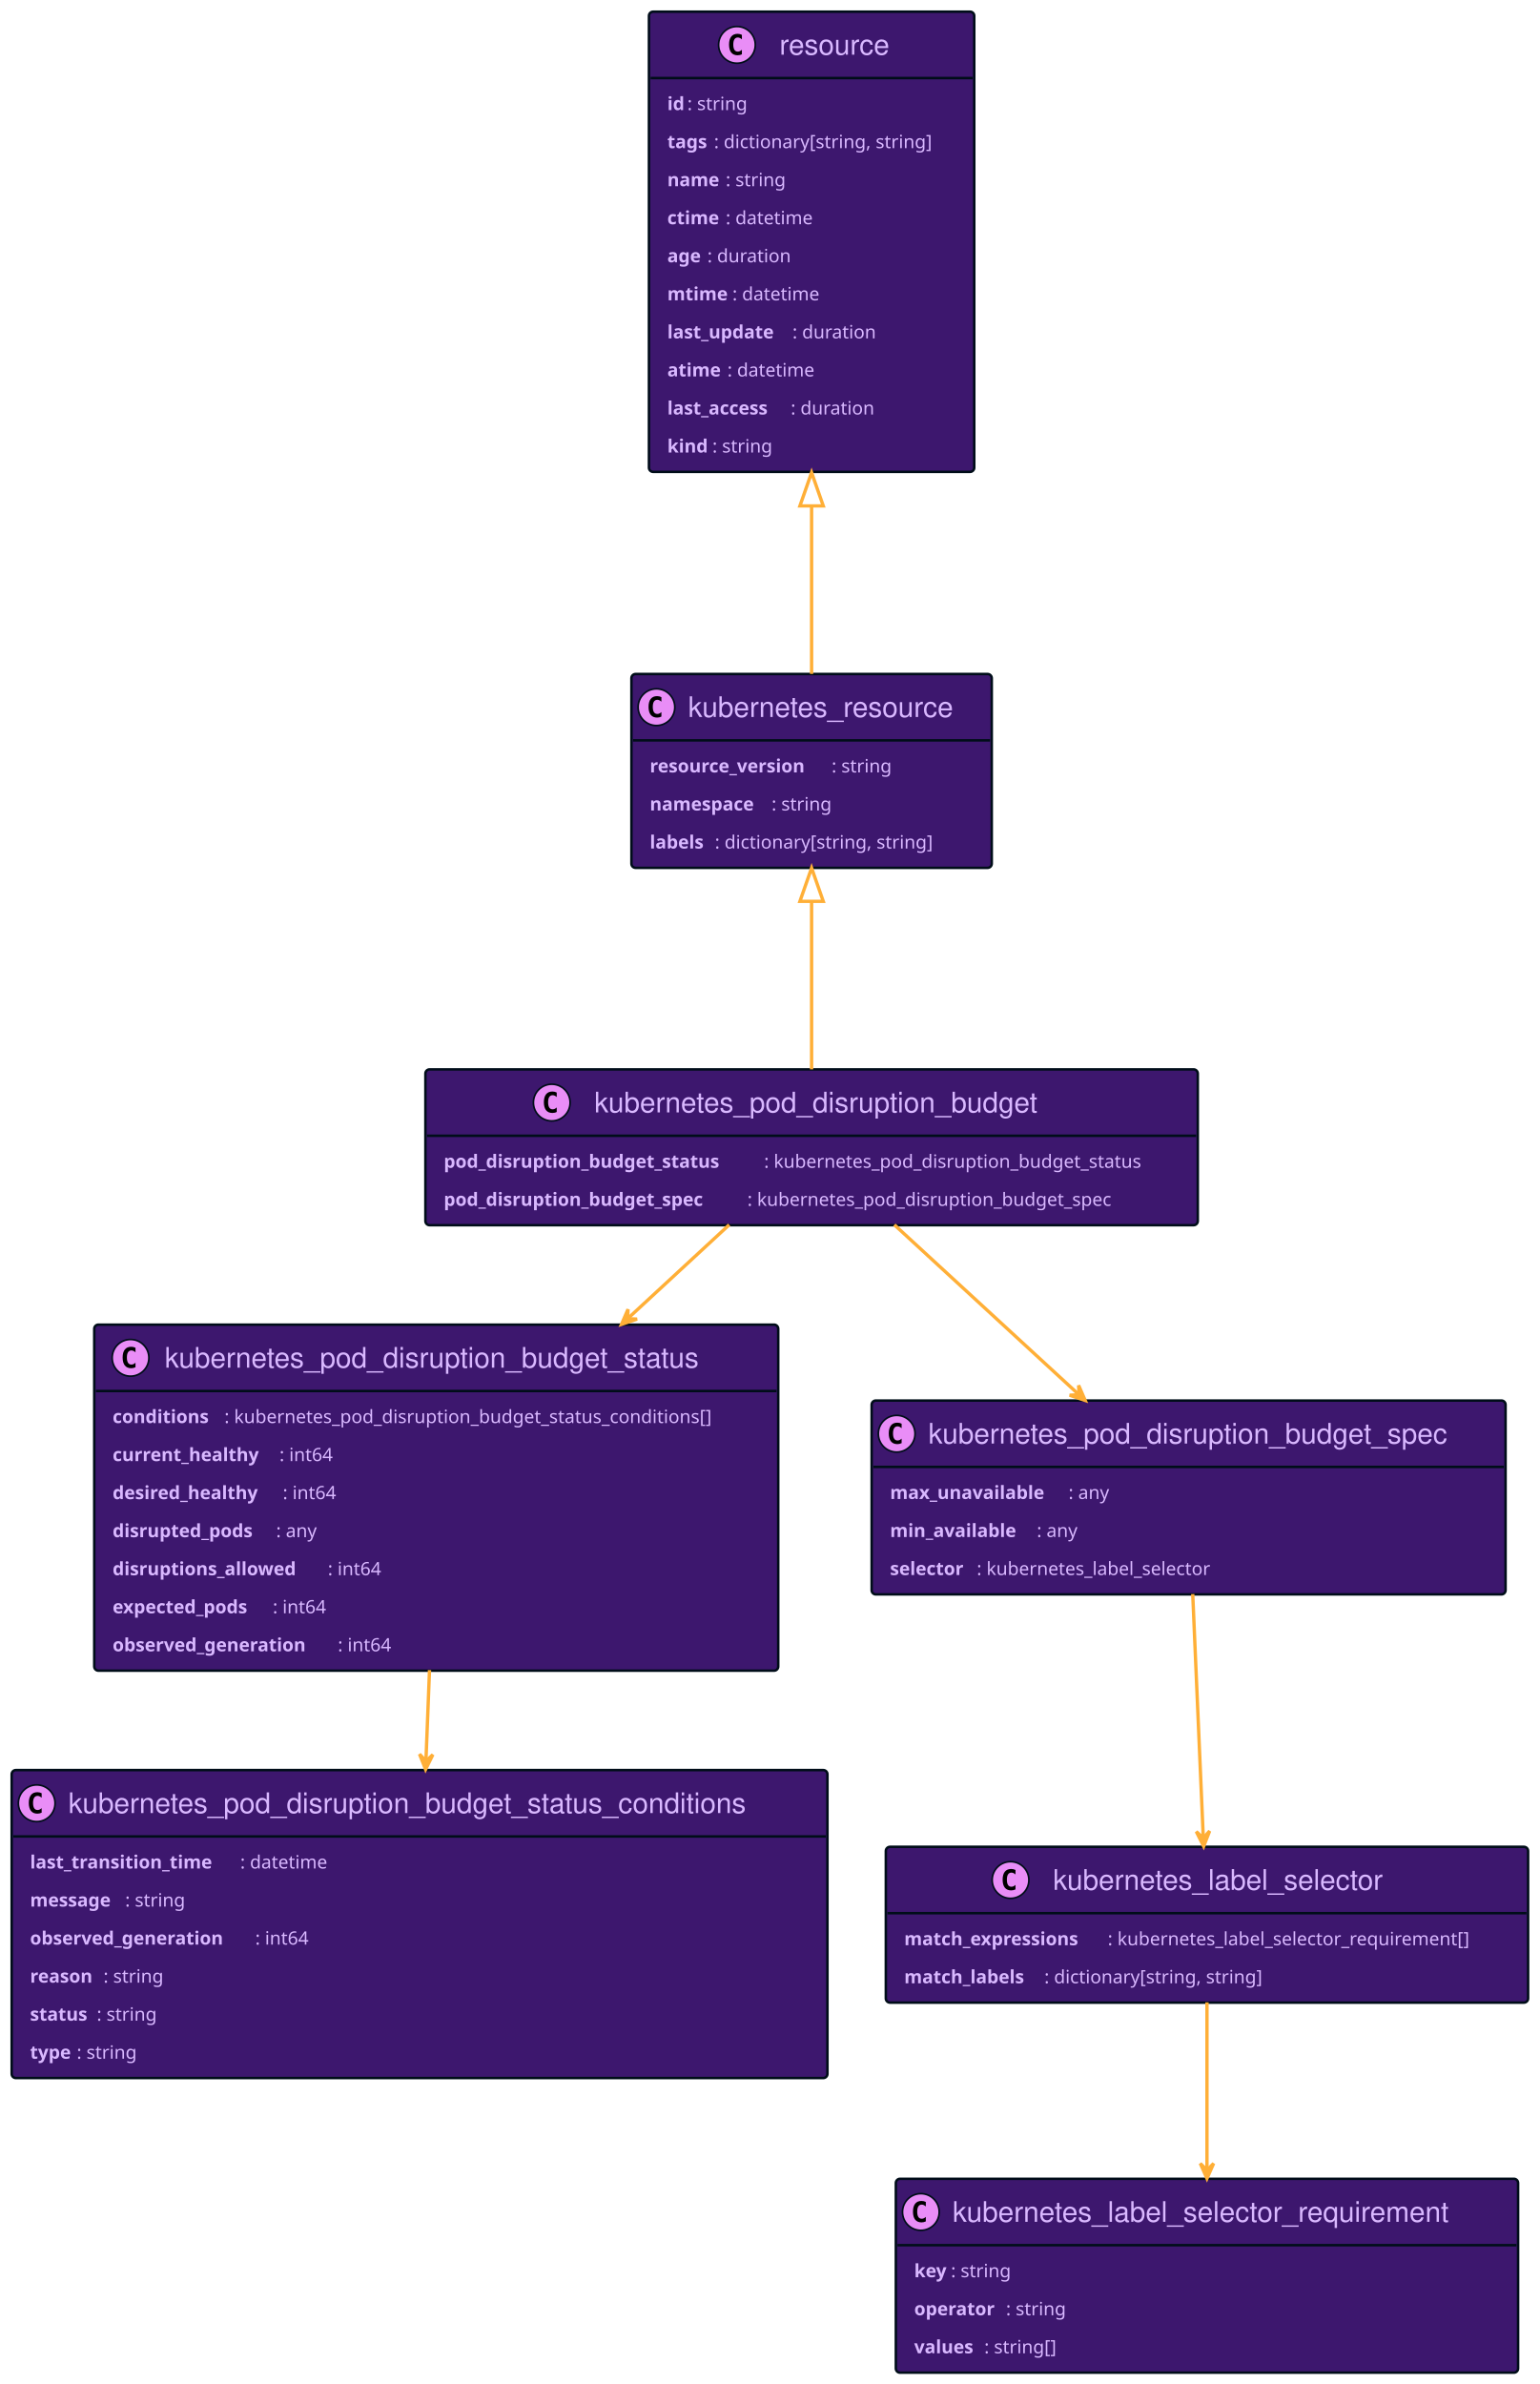
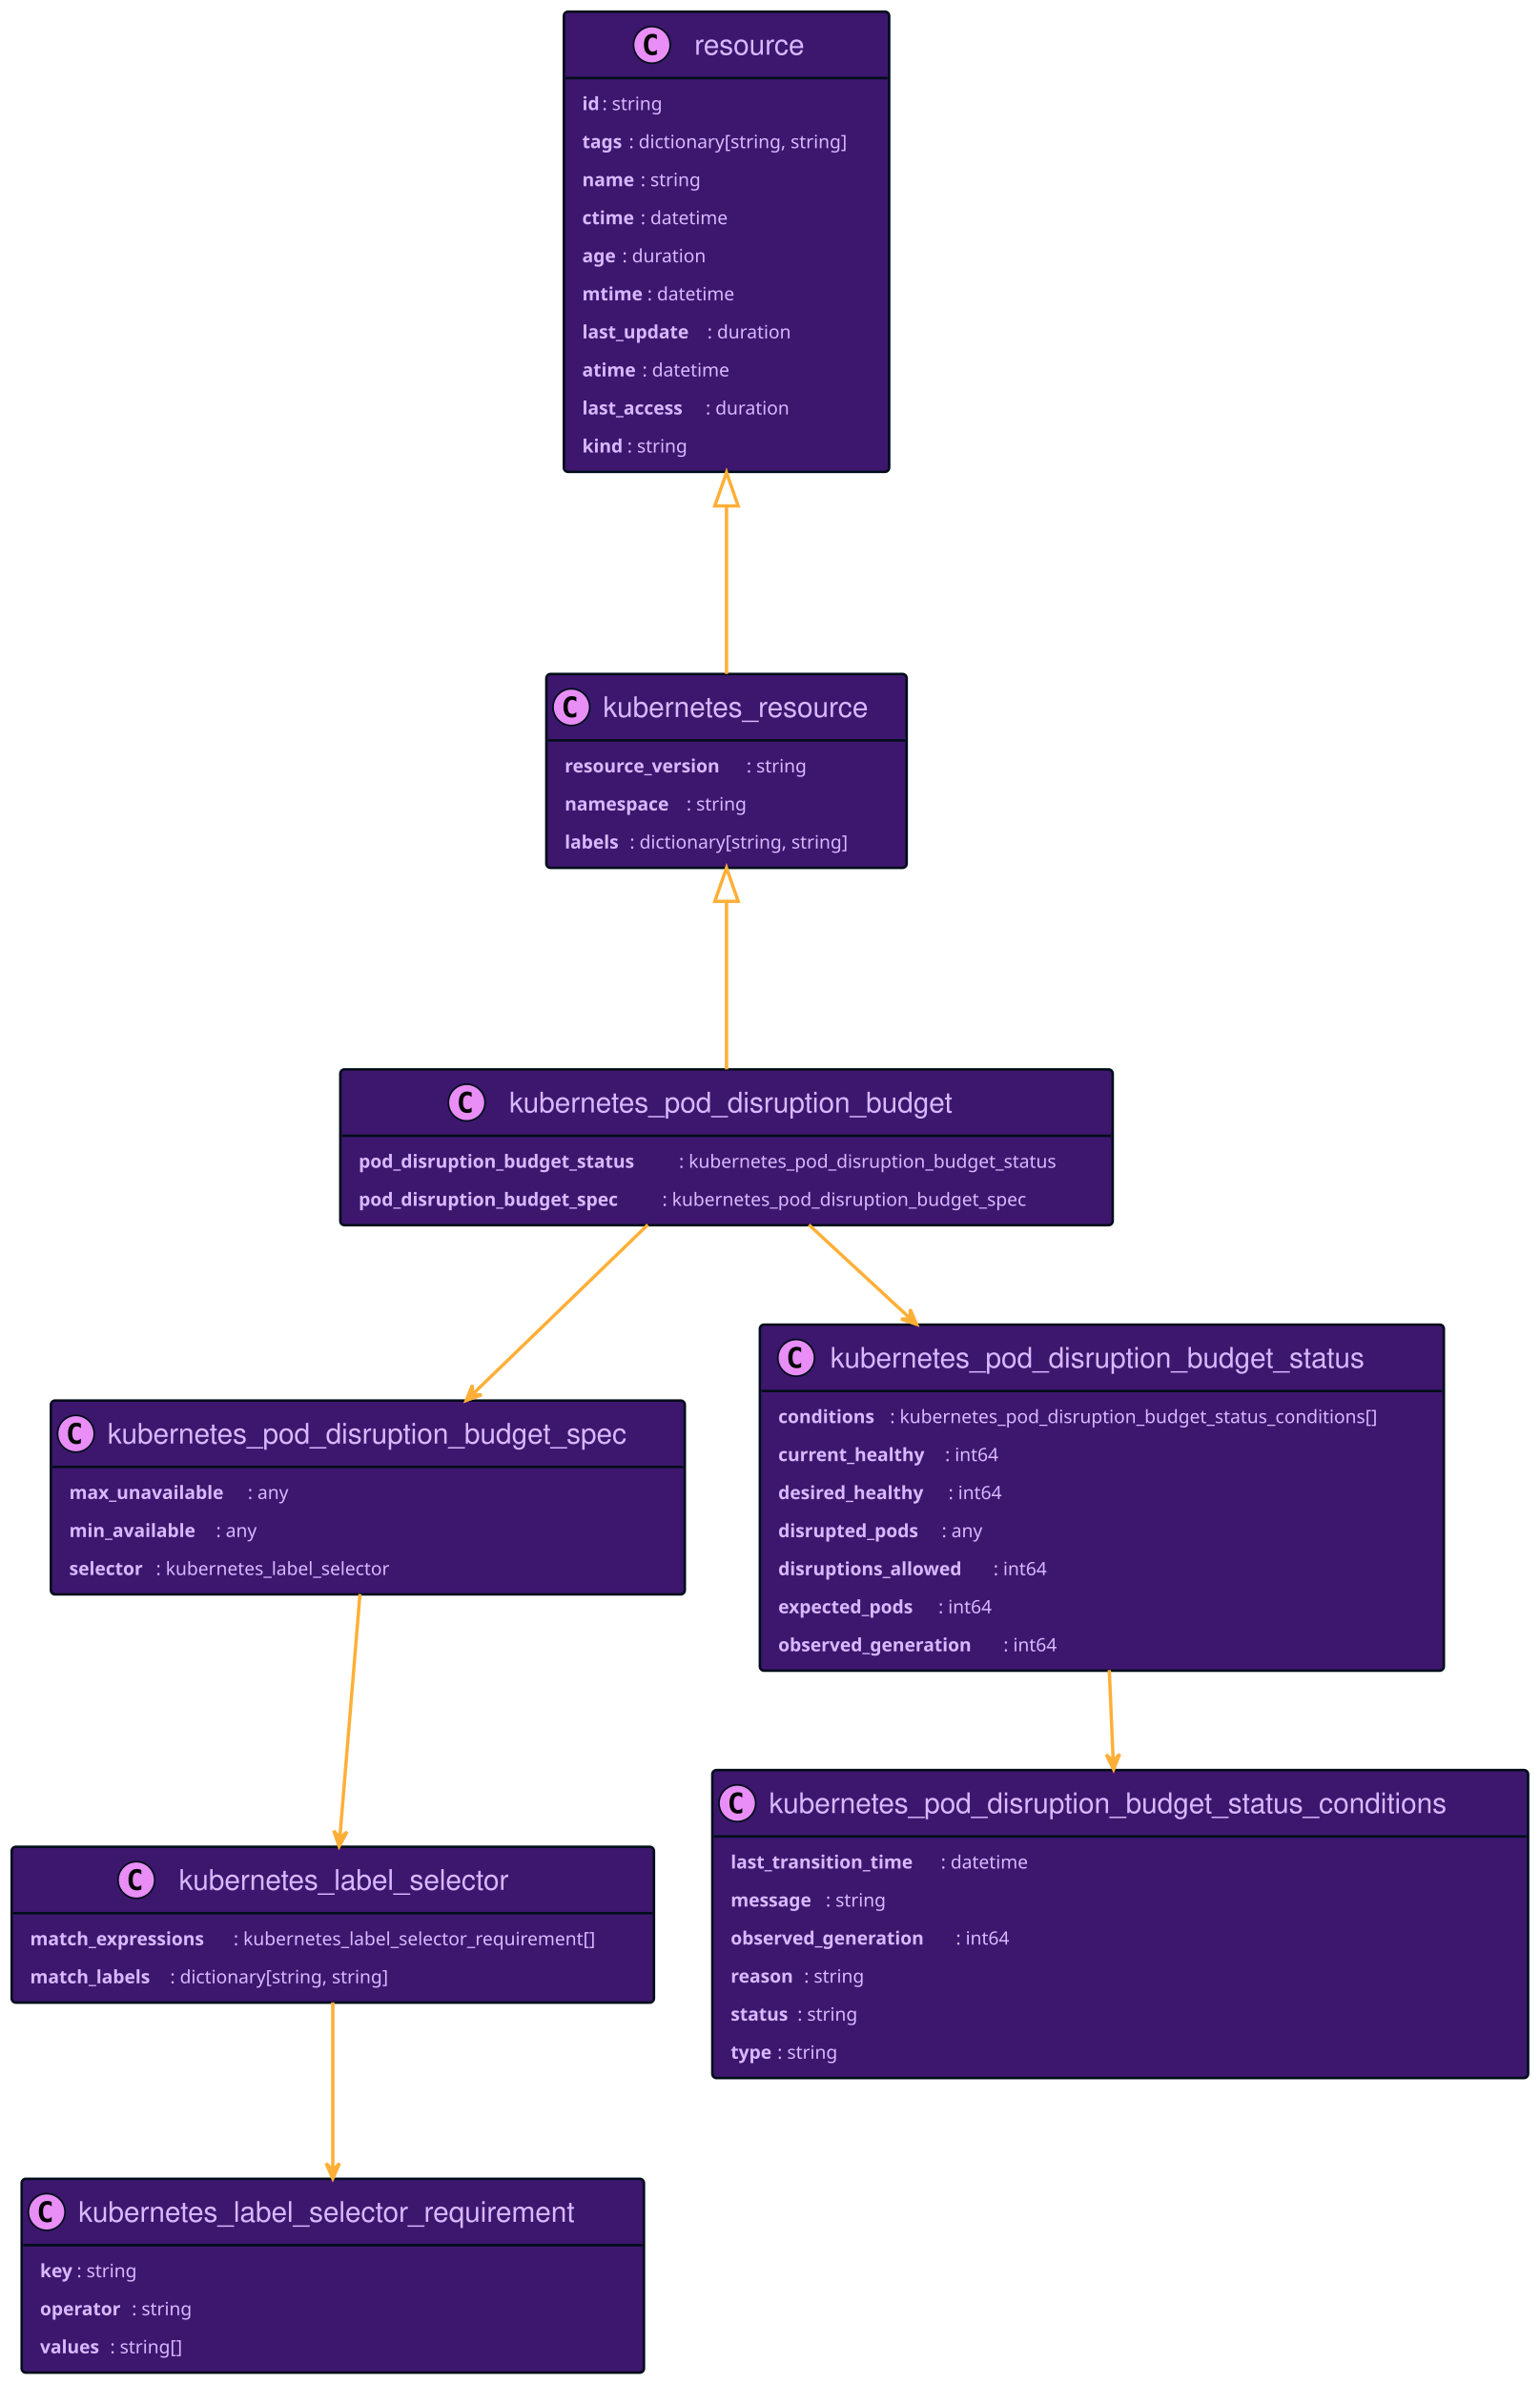
<svg xmlns="http://www.w3.org/2000/svg" xmlns:xlink="http://www.w3.org/1999/xlink" width="923" height="1429" preserveAspectRatio="none" style="width:923px;height:1429px;background:#00000000">
-   <a xlink:actuate="onRequest" xlink:href="#a" xlink:show="new" xlink:title="#resource" xlink:type="simple" target="_top">
-     <rect id="a" width="195" height="275.836" x="389" y="7" fill="#3D176E" rx="2.5" ry="2.5" style="stroke:#000d19;stroke-width:1.5" />
-     <circle cx="441.75" cy="26.895" r="11" fill="#E98DF7" style="stroke:#000d19;stroke-width:1" />
-     <path d="M444.719 32.535q-.578.297-1.219.438-.64.156-1.344.156-2.5 0-3.828-1.64-1.312-1.657-1.312-4.782t1.312-4.781q1.328-1.656 3.828-1.656.703 0 1.344.156.656.156 1.219.453v2.719q-.625-.578-1.219-.844-.594-.281-1.219-.281-1.344 0-2.031 1.078-.688 1.062-.688 3.156 0 2.094.688 3.172.688 1.062 2.031 1.062.625 0 1.219-.265.594-.281 1.219-.86v2.72Z" />
-     <text x="467.25" y="32.78" fill="#D9B8FF" font-family="Helvetica" font-size="17" textLength="71">resource</text>
-     <path d="M390 46.789h193" style="stroke:#000d19;stroke-width:1.5" />
-     <text x="400" y="65.999" fill="#D9B8FF" font-family="sans-serif" font-size="11" font-weight="bold" textLength="12">id</text>
-     <text x="412" y="65.999" fill="#D9B8FF" font-family="sans-serif" font-size="11" textLength="41">: string</text>
-     <text x="400" y="88.804" fill="#D9B8FF" font-family="sans-serif" font-size="11" font-weight="bold" textLength="28">tags</text>
-     <text x="428" y="88.804" fill="#D9B8FF" font-family="sans-serif" font-size="11" textLength="145">: dictionary[string, string]</text>
-     <text x="400" y="111.609" fill="#D9B8FF" font-family="sans-serif" font-size="11" font-weight="bold" textLength="35">name</text>
-     <text x="435" y="111.609" fill="#D9B8FF" font-family="sans-serif" font-size="11" textLength="41">: string</text>
-     <text x="400" y="134.414" fill="#D9B8FF" font-family="sans-serif" font-size="11" font-weight="bold" textLength="35">ctime</text>
-     <text x="435" y="134.414" fill="#D9B8FF" font-family="sans-serif" font-size="11" textLength="58">: datetime</text>
-     <text x="400" y="157.218" fill="#D9B8FF" font-family="sans-serif" font-size="11" font-weight="bold" textLength="24">age</text>
-     <text x="424" y="157.218" fill="#D9B8FF" font-family="sans-serif" font-size="11" textLength="55">: duration</text>
-     <text x="400" y="180.023" fill="#D9B8FF" font-family="sans-serif" font-size="11" font-weight="bold" textLength="39">mtime</text>
-     <text x="439" y="180.023" fill="#D9B8FF" font-family="sans-serif" font-size="11" textLength="58">: datetime</text>
-     <text x="400" y="202.828" fill="#D9B8FF" font-family="sans-serif" font-size="11" font-weight="bold" textLength="75">last_update</text>
-     <text x="475" y="202.828" fill="#D9B8FF" font-family="sans-serif" font-size="11" textLength="55">: duration</text>
-     <text x="400" y="225.632" fill="#D9B8FF" font-family="sans-serif" font-size="11" font-weight="bold" textLength="36">atime</text>
-     <text x="436" y="225.632" fill="#D9B8FF" font-family="sans-serif" font-size="11" textLength="58">: datetime</text>
-     <text x="400" y="248.437" fill="#D9B8FF" font-family="sans-serif" font-size="11" font-weight="bold" textLength="74">last_access</text>
-     <text x="474" y="248.437" fill="#D9B8FF" font-family="sans-serif" font-size="11" textLength="55">: duration</text>
-     <text x="400" y="271.242" fill="#D9B8FF" font-family="sans-serif" font-size="11" font-weight="bold" textLength="27">kind</text>
-     <text x="427" y="271.242" fill="#D9B8FF" font-family="sans-serif" font-size="11" textLength="41">: string</text>
+   <a xlink:actuate="onRequest" xlink:href="#a" xlink:show="new" xlink:title="#kubernetes_resource" xlink:type="simple" target="_top">
+     <rect id="a" width="216" height="116.203" x="327.5" y="404" fill="#3D176E" rx="2.5" ry="2.5" style="stroke:#000d19;stroke-width:1.5" />
+     <circle cx="342.5" cy="423.894" r="11" fill="#E98DF7" style="stroke:#000d19;stroke-width:1" />
+     <path d="M345.469 429.535q-.578.297-1.219.438-.64.156-1.344.156-2.5 0-3.828-1.64-1.312-1.657-1.312-4.782t1.312-4.781q1.328-1.656 3.828-1.656.703 0 1.344.156.656.156 1.219.453v2.719q-.625-.579-1.219-.844-.594-.281-1.219-.281-1.344 0-2.031 1.078-.688 1.062-.688 3.156 0 2.094.688 3.172.688 1.062 2.031 1.062.625 0 1.219-.265.594-.281 1.219-.86v2.72Z" />
+     <text x="361.5" y="429.78" fill="#D9B8FF" font-family="Helvetica" font-size="17" textLength="174">kubernetes_resource</text>
+     <path d="M328.5 443.789h214" style="stroke:#000d19;stroke-width:1.5" />
+     <text x="338.5" y="463" fill="#D9B8FF" font-family="sans-serif" font-size="11" font-weight="bold" textLength="109">resource_version</text>
+     <text x="447.5" y="463" fill="#D9B8FF" font-family="sans-serif" font-size="11" textLength="41">: string</text>
+     <text x="338.5" y="485.804" fill="#D9B8FF" font-family="sans-serif" font-size="11" font-weight="bold" textLength="73">namespace</text>
+     <text x="411.5" y="485.804" fill="#D9B8FF" font-family="sans-serif" font-size="11" textLength="41">: string</text>
+     <text x="338.5" y="508.609" fill="#D9B8FF" font-family="sans-serif" font-size="11" font-weight="bold" textLength="39">labels</text>
+     <text x="377.5" y="508.609" fill="#D9B8FF" font-family="sans-serif" font-size="11" textLength="145">: dictionary[string, string]</text>
  </a>
-   <a xlink:actuate="onRequest" xlink:href="#b" xlink:show="new" xlink:title="#kubernetes_resource" xlink:type="simple" target="_top">
-     <rect id="b" width="216" height="116.203" x="378.5" y="404" fill="#3D176E" rx="2.5" ry="2.5" style="stroke:#000d19;stroke-width:1.5" />
-     <circle cx="393.5" cy="423.894" r="11" fill="#E98DF7" style="stroke:#000d19;stroke-width:1" />
-     <path d="M396.469 429.535q-.578.297-1.219.438-.64.156-1.344.156-2.5 0-3.828-1.64-1.312-1.657-1.312-4.782t1.312-4.781q1.328-1.656 3.828-1.656.703 0 1.344.156.656.156 1.219.453v2.719q-.625-.579-1.219-.844-.594-.281-1.219-.281-1.344 0-2.031 1.078-.688 1.062-.688 3.156 0 2.094.688 3.172.688 1.062 2.031 1.062.625 0 1.219-.265.594-.281 1.219-.86v2.72Z" />
-     <text x="412.5" y="429.78" fill="#D9B8FF" font-family="Helvetica" font-size="17" textLength="174">kubernetes_resource</text>
-     <path d="M379.5 443.789h214" style="stroke:#000d19;stroke-width:1.5" />
-     <text x="389.5" y="463" fill="#D9B8FF" font-family="sans-serif" font-size="11" font-weight="bold" textLength="109">resource_version</text>
-     <text x="498.5" y="463" fill="#D9B8FF" font-family="sans-serif" font-size="11" textLength="41">: string</text>
-     <text x="389.5" y="485.804" fill="#D9B8FF" font-family="sans-serif" font-size="11" font-weight="bold" textLength="73">namespace</text>
-     <text x="462.5" y="485.804" fill="#D9B8FF" font-family="sans-serif" font-size="11" textLength="41">: string</text>
-     <text x="389.5" y="508.609" fill="#D9B8FF" font-family="sans-serif" font-size="11" font-weight="bold" textLength="39">labels</text>
-     <text x="428.5" y="508.609" fill="#D9B8FF" font-family="sans-serif" font-size="11" textLength="145">: dictionary[string, string]</text>
+   <a xlink:actuate="onRequest" xlink:href="#b" xlink:show="new" xlink:title="#kubernetes_label_selector" xlink:type="simple" target="_top">
+     <rect id="b" width="385" height="93.398" x="7" y="1107" fill="#3D176E" rx="2.5" ry="2.5" style="stroke:#000d19;stroke-width:1.5" />
+     <circle cx="81.75" cy="1126.895" r="11" fill="#E98DF7" style="stroke:#000d19;stroke-width:1" />
+     <path d="M84.719 1132.535q-.578.297-1.219.438-.64.156-1.344.156-2.5 0-3.828-1.64-1.312-1.657-1.312-4.782t1.312-4.781q1.328-1.656 3.828-1.656.703 0 1.344.156.656.156 1.219.453v2.719q-.625-.578-1.219-.844-.594-.281-1.219-.281-1.344 0-2.031 1.078-.688 1.062-.688 3.156 0 2.094.688 3.172.688 1.062 2.031 1.062.625 0 1.219-.265.594-.281 1.219-.86v2.72Z" />
+     <text x="107.25" y="1132.78" fill="#D9B8FF" font-family="Helvetica" font-size="17" textLength="217">kubernetes_label_selector</text>
+     <path d="M8 1146.789h383" style="stroke:#000d19;stroke-width:1.5" />
+     <text x="18" y="1165.999" fill="#D9B8FF" font-family="sans-serif" font-size="11" font-weight="bold" textLength="122">match_expressions</text>
+     <text x="140" y="1165.999" fill="#D9B8FF" font-family="sans-serif" font-size="11" textLength="241">: kubernetes_label_selector_requirement[]</text>
+     <text x="18" y="1188.804" fill="#D9B8FF" font-family="sans-serif" font-size="11" font-weight="bold" textLength="84">match_labels</text>
+     <text x="102" y="1188.804" fill="#D9B8FF" font-family="sans-serif" font-size="11" textLength="145">: dictionary[string, string]</text>
  </a>
-   <a xlink:actuate="onRequest" xlink:href="#c" xlink:show="new" xlink:title="#kubernetes_label_selector" xlink:type="simple" target="_top">
-     <rect id="c" width="385" height="93.398" x="531" y="1107" fill="#3D176E" rx="2.5" ry="2.5" style="stroke:#000d19;stroke-width:1.5" />
-     <circle cx="605.75" cy="1126.895" r="11" fill="#E98DF7" style="stroke:#000d19;stroke-width:1" />
-     <path d="M608.719 1132.535q-.578.297-1.219.438-.64.156-1.344.156-2.5 0-3.828-1.64-1.312-1.657-1.312-4.782t1.312-4.781q1.328-1.656 3.828-1.656.703 0 1.344.156.656.156 1.219.453v2.719q-.625-.578-1.219-.844-.594-.281-1.219-.281-1.343 0-2.031 1.078-.688 1.062-.688 3.156 0 2.094.688 3.172.688 1.062 2.031 1.062.625 0 1.219-.265.594-.281 1.219-.86v2.72Z" />
-     <text x="631.25" y="1132.78" fill="#D9B8FF" font-family="Helvetica" font-size="17" textLength="217">kubernetes_label_selector</text>
-     <path d="M532 1146.789h383" style="stroke:#000d19;stroke-width:1.5" />
-     <text x="542" y="1165.999" fill="#D9B8FF" font-family="sans-serif" font-size="11" font-weight="bold" textLength="122">match_expressions</text>
-     <text x="664" y="1165.999" fill="#D9B8FF" font-family="sans-serif" font-size="11" textLength="241">: kubernetes_label_selector_requirement[]</text>
-     <text x="542" y="1188.804" fill="#D9B8FF" font-family="sans-serif" font-size="11" font-weight="bold" textLength="84">match_labels</text>
-     <text x="626" y="1188.804" fill="#D9B8FF" font-family="sans-serif" font-size="11" textLength="145">: dictionary[string, string]</text>
+   <a xlink:actuate="onRequest" xlink:href="#c" xlink:show="new" xlink:title="#kubernetes_label_selector_requirement" xlink:type="simple" target="_top">
+     <rect id="c" width="373" height="116.203" x="13" y="1306" fill="#3D176E" rx="2.5" ry="2.5" style="stroke:#000d19;stroke-width:1.5" />
+     <circle cx="28" cy="1325.895" r="11" fill="#E98DF7" style="stroke:#000d19;stroke-width:1" />
+     <path d="M30.969 1331.535q-.578.297-1.219.438-.64.156-1.344.156-2.5 0-3.828-1.64-1.312-1.657-1.312-4.782t1.312-4.781q1.328-1.656 3.828-1.656.703 0 1.344.156.656.156 1.219.453v2.719q-.625-.578-1.219-.844-.594-.281-1.219-.281-1.343 0-2.031 1.078-.688 1.062-.688 3.156 0 2.094.688 3.172.688 1.062 2.031 1.062.625 0 1.219-.265.594-.281 1.219-.86v2.72Z" />
+     <text x="47" y="1331.78" fill="#D9B8FF" font-family="Helvetica" font-size="17" textLength="331">kubernetes_label_selector_requirement</text>
+     <path d="M14 1345.789h371" style="stroke:#000d19;stroke-width:1.5" />
+     <text x="24" y="1364.999" fill="#D9B8FF" font-family="sans-serif" font-size="11" font-weight="bold" textLength="22">key</text>
+     <text x="46" y="1364.999" fill="#D9B8FF" font-family="sans-serif" font-size="11" textLength="41">: string</text>
+     <text x="24" y="1387.804" fill="#D9B8FF" font-family="sans-serif" font-size="11" font-weight="bold" textLength="55">operator</text>
+     <text x="79" y="1387.804" fill="#D9B8FF" font-family="sans-serif" font-size="11" textLength="41">: string</text>
+     <text x="24" y="1410.609" fill="#D9B8FF" font-family="sans-serif" font-size="11" font-weight="bold" textLength="42">values</text>
+     <text x="66" y="1410.609" fill="#D9B8FF" font-family="sans-serif" font-size="11" textLength="49">: string[]</text>
  </a>
-   <a xlink:actuate="onRequest" xlink:href="#d" xlink:show="new" xlink:title="#kubernetes_label_selector_requirement" xlink:type="simple" target="_top">
-     <rect id="d" width="373" height="116.203" x="537" y="1306" fill="#3D176E" rx="2.5" ry="2.5" style="stroke:#000d19;stroke-width:1.5" />
-     <circle cx="552" cy="1325.895" r="11" fill="#E98DF7" style="stroke:#000d19;stroke-width:1" />
-     <path d="M554.969 1331.535q-.578.297-1.219.438-.64.156-1.344.156-2.5 0-3.828-1.64-1.312-1.657-1.312-4.782t1.312-4.781q1.328-1.656 3.828-1.656.703 0 1.344.156.656.156 1.219.453v2.719q-.625-.578-1.219-.844-.594-.281-1.219-.281-1.343 0-2.031 1.078-.688 1.062-.688 3.156 0 2.094.688 3.172.688 1.062 2.031 1.062.625 0 1.219-.265.594-.281 1.219-.86v2.72Z" />
-     <text x="571" y="1331.78" fill="#D9B8FF" font-family="Helvetica" font-size="17" textLength="331">kubernetes_label_selector_requirement</text>
-     <path d="M538 1345.789h371" style="stroke:#000d19;stroke-width:1.5" />
-     <text x="548" y="1364.999" fill="#D9B8FF" font-family="sans-serif" font-size="11" font-weight="bold" textLength="22">key</text>
-     <text x="570" y="1364.999" fill="#D9B8FF" font-family="sans-serif" font-size="11" textLength="41">: string</text>
-     <text x="548" y="1387.804" fill="#D9B8FF" font-family="sans-serif" font-size="11" font-weight="bold" textLength="55">operator</text>
-     <text x="603" y="1387.804" fill="#D9B8FF" font-family="sans-serif" font-size="11" textLength="41">: string</text>
-     <text x="548" y="1410.609" fill="#D9B8FF" font-family="sans-serif" font-size="11" font-weight="bold" textLength="42">values</text>
-     <text x="590" y="1410.609" fill="#D9B8FF" font-family="sans-serif" font-size="11" textLength="49">: string[]</text>
+   <a xlink:actuate="onRequest" xlink:href="#d" xlink:show="new" xlink:title="#resource" xlink:type="simple" target="_top">
+     <rect id="d" width="195" height="275.836" x="338" y="7" fill="#3D176E" rx="2.5" ry="2.5" style="stroke:#000d19;stroke-width:1.5" />
+     <circle cx="390.75" cy="26.895" r="11" fill="#E98DF7" style="stroke:#000d19;stroke-width:1" />
+     <path d="M393.719 32.535q-.578.297-1.219.438-.64.156-1.344.156-2.5 0-3.828-1.64-1.312-1.657-1.312-4.782t1.312-4.781q1.328-1.656 3.828-1.656.703 0 1.344.156.656.156 1.219.453v2.719q-.625-.578-1.219-.844-.594-.281-1.219-.281-1.344 0-2.031 1.078-.688 1.062-.688 3.156 0 2.094.688 3.172.688 1.062 2.031 1.062.625 0 1.219-.265.594-.281 1.219-.86v2.72Z" />
+     <text x="416.25" y="32.78" fill="#D9B8FF" font-family="Helvetica" font-size="17" textLength="71">resource</text>
+     <path d="M339 46.789h193" style="stroke:#000d19;stroke-width:1.5" />
+     <text x="349" y="65.999" fill="#D9B8FF" font-family="sans-serif" font-size="11" font-weight="bold" textLength="12">id</text>
+     <text x="361" y="65.999" fill="#D9B8FF" font-family="sans-serif" font-size="11" textLength="41">: string</text>
+     <text x="349" y="88.804" fill="#D9B8FF" font-family="sans-serif" font-size="11" font-weight="bold" textLength="28">tags</text>
+     <text x="377" y="88.804" fill="#D9B8FF" font-family="sans-serif" font-size="11" textLength="145">: dictionary[string, string]</text>
+     <text x="349" y="111.609" fill="#D9B8FF" font-family="sans-serif" font-size="11" font-weight="bold" textLength="35">name</text>
+     <text x="384" y="111.609" fill="#D9B8FF" font-family="sans-serif" font-size="11" textLength="41">: string</text>
+     <text x="349" y="134.414" fill="#D9B8FF" font-family="sans-serif" font-size="11" font-weight="bold" textLength="35">ctime</text>
+     <text x="384" y="134.414" fill="#D9B8FF" font-family="sans-serif" font-size="11" textLength="58">: datetime</text>
+     <text x="349" y="157.218" fill="#D9B8FF" font-family="sans-serif" font-size="11" font-weight="bold" textLength="24">age</text>
+     <text x="373" y="157.218" fill="#D9B8FF" font-family="sans-serif" font-size="11" textLength="55">: duration</text>
+     <text x="349" y="180.023" fill="#D9B8FF" font-family="sans-serif" font-size="11" font-weight="bold" textLength="39">mtime</text>
+     <text x="388" y="180.023" fill="#D9B8FF" font-family="sans-serif" font-size="11" textLength="58">: datetime</text>
+     <text x="349" y="202.828" fill="#D9B8FF" font-family="sans-serif" font-size="11" font-weight="bold" textLength="75">last_update</text>
+     <text x="424" y="202.828" fill="#D9B8FF" font-family="sans-serif" font-size="11" textLength="55">: duration</text>
+     <text x="349" y="225.632" fill="#D9B8FF" font-family="sans-serif" font-size="11" font-weight="bold" textLength="36">atime</text>
+     <text x="385" y="225.632" fill="#D9B8FF" font-family="sans-serif" font-size="11" textLength="58">: datetime</text>
+     <text x="349" y="248.437" fill="#D9B8FF" font-family="sans-serif" font-size="11" font-weight="bold" textLength="74">last_access</text>
+     <text x="423" y="248.437" fill="#D9B8FF" font-family="sans-serif" font-size="11" textLength="55">: duration</text>
+     <text x="349" y="271.242" fill="#D9B8FF" font-family="sans-serif" font-size="11" font-weight="bold" textLength="27">kind</text>
+     <text x="376" y="271.242" fill="#D9B8FF" font-family="sans-serif" font-size="11" textLength="41">: string</text>
  </a>
-   <a xlink:actuate="onRequest" xlink:href="#e" xlink:show="new" xlink:title="#kubernetes_pod_disruption_budget_status" xlink:type="simple" target="_top">
-     <rect id="e" width="410" height="207.422" x="56.5" y="794" fill="#3D176E" rx="2.5" ry="2.5" style="stroke:#000d19;stroke-width:1.5" />
-     <circle cx="78.25" cy="813.894" r="11" fill="#E98DF7" style="stroke:#000d19;stroke-width:1" />
-     <path d="M81.219 819.535q-.578.297-1.219.438-.64.156-1.344.156-2.5 0-3.828-1.64-1.312-1.657-1.312-4.782t1.312-4.781q1.328-1.657 3.828-1.657.703 0 1.344.157.656.156 1.219.453v2.719q-.625-.578-1.219-.844-.594-.281-1.219-.281-1.344 0-2.031 1.078-.688 1.062-.688 3.156 0 2.094.688 3.172.688 1.062 2.031 1.062.625 0 1.219-.265.594-.282 1.219-.86v2.72Z" />
-     <text x="98.75" y="819.78" fill="#D9B8FF" font-family="Helvetica" font-size="17" textLength="353">kubernetes_pod_disruption_budget_status</text>
-     <path d="M57.5 833.789h408" style="stroke:#000d19;stroke-width:1.5" />
-     <text x="67.5" y="853" fill="#D9B8FF" font-family="sans-serif" font-size="11" font-weight="bold" textLength="67">conditions</text>
-     <text x="134.5" y="853" fill="#D9B8FF" font-family="sans-serif" font-size="11" textLength="321">: kubernetes_pod_disruption_budget_status_conditions[]</text>
-     <text x="67.5" y="875.804" fill="#D9B8FF" font-family="sans-serif" font-size="11" font-weight="bold" textLength="100">current_healthy</text>
-     <text x="167.5" y="875.804" fill="#D9B8FF" font-family="sans-serif" font-size="11" textLength="36">: int64</text>
-     <text x="67.5" y="898.609" fill="#D9B8FF" font-family="sans-serif" font-size="11" font-weight="bold" textLength="102">desired_healthy</text>
-     <text x="169.5" y="898.609" fill="#D9B8FF" font-family="sans-serif" font-size="11" textLength="36">: int64</text>
-     <text x="67.5" y="921.414" fill="#D9B8FF" font-family="sans-serif" font-size="11" font-weight="bold" textLength="98">disrupted_pods</text>
-     <text x="165.5" y="921.414" fill="#D9B8FF" font-family="sans-serif" font-size="11" textLength="28">: any</text>
-     <text x="67.5" y="944.218" fill="#D9B8FF" font-family="sans-serif" font-size="11" font-weight="bold" textLength="129">disruptions_allowed</text>
-     <text x="196.5" y="944.218" fill="#D9B8FF" font-family="sans-serif" font-size="11" textLength="36">: int64</text>
-     <text x="67.5" y="967.023" fill="#D9B8FF" font-family="sans-serif" font-size="11" font-weight="bold" textLength="96">expected_pods</text>
-     <text x="163.5" y="967.023" fill="#D9B8FF" font-family="sans-serif" font-size="11" textLength="36">: int64</text>
-     <text x="67.5" y="989.828" fill="#D9B8FF" font-family="sans-serif" font-size="11" font-weight="bold" textLength="135">observed_generation</text>
-     <text x="202.5" y="989.828" fill="#D9B8FF" font-family="sans-serif" font-size="11" textLength="36">: int64</text>
+   <a xlink:actuate="onRequest" xlink:href="#e" xlink:show="new" xlink:title="#kubernetes_pod_disruption_budget" xlink:type="simple" target="_top">
+     <rect id="e" width="463" height="93.398" x="204" y="641" fill="#3D176E" rx="2.5" ry="2.5" style="stroke:#000d19;stroke-width:1.5" />
+     <circle cx="279.75" cy="660.894" r="11" fill="#E98DF7" style="stroke:#000d19;stroke-width:1" />
+     <path d="M282.719 666.535q-.578.297-1.219.438-.64.156-1.344.156-2.5 0-3.828-1.64-1.312-1.657-1.312-4.782t1.312-4.781q1.328-1.657 3.828-1.657.703 0 1.344.157.656.156 1.219.453v2.719q-.625-.578-1.219-.844-.594-.281-1.219-.281-1.344 0-2.031 1.078-.688 1.062-.688 3.156 0 2.094.688 3.172.688 1.062 2.031 1.062.625 0 1.219-.265.594-.282 1.219-.86v2.72Z" />
+     <text x="305.25" y="666.78" fill="#D9B8FF" font-family="Helvetica" font-size="17" textLength="293">kubernetes_pod_disruption_budget</text>
+     <path d="M205 680.789h461" style="stroke:#000d19;stroke-width:1.5" />
+     <text x="215" y="700" fill="#D9B8FF" font-family="sans-serif" font-size="11" font-weight="bold" textLength="192">pod_disruption_budget_status</text>
+     <text x="407" y="700" fill="#D9B8FF" font-family="sans-serif" font-size="11" textLength="249">: kubernetes_pod_disruption_budget_status</text>
+     <text x="215" y="722.804" fill="#D9B8FF" font-family="sans-serif" font-size="11" font-weight="bold" textLength="182">pod_disruption_budget_spec</text>
+     <text x="397" y="722.804" fill="#D9B8FF" font-family="sans-serif" font-size="11" textLength="240">: kubernetes_pod_disruption_budget_spec</text>
  </a>
-   <a xlink:actuate="onRequest" xlink:href="#f" xlink:show="new" xlink:title="#kubernetes_pod_disruption_budget_status_conditions" xlink:type="simple" target="_top">
-     <rect id="f" width="489" height="184.617" x="7" y="1061" fill="#3D176E" rx="2.5" ry="2.5" style="stroke:#000d19;stroke-width:1.5" />
-     <circle cx="22" cy="1080.895" r="11" fill="#E98DF7" style="stroke:#000d19;stroke-width:1" />
-     <path d="M24.969 1086.535q-.578.297-1.219.438-.64.156-1.344.156-2.5 0-3.828-1.64-1.312-1.657-1.312-4.782t1.312-4.781q1.328-1.656 3.828-1.656.703 0 1.344.156.656.156 1.219.453v2.719q-.625-.578-1.219-.844-.594-.281-1.219-.281-1.343 0-2.031 1.078-.688 1.062-.688 3.156 0 2.094.688 3.172.688 1.062 2.031 1.062.625 0 1.219-.265.594-.281 1.219-.86v2.72Z" />
-     <text x="41" y="1086.78" fill="#D9B8FF" font-family="Helvetica" font-size="17" textLength="447">kubernetes_pod_disruption_budget_status_conditions</text>
-     <path d="M8 1100.789h487" style="stroke:#000d19;stroke-width:1.5" />
-     <text x="18" y="1119.999" fill="#D9B8FF" font-family="sans-serif" font-size="11" font-weight="bold" textLength="126">last_transition_time</text>
-     <text x="144" y="1119.999" fill="#D9B8FF" font-family="sans-serif" font-size="11" textLength="58">: datetime</text>
-     <text x="18" y="1142.804" fill="#D9B8FF" font-family="sans-serif" font-size="11" font-weight="bold" textLength="57">message</text>
-     <text x="75" y="1142.804" fill="#D9B8FF" font-family="sans-serif" font-size="11" textLength="41">: string</text>
-     <text x="18" y="1165.609" fill="#D9B8FF" font-family="sans-serif" font-size="11" font-weight="bold" textLength="135">observed_generation</text>
-     <text x="153" y="1165.609" fill="#D9B8FF" font-family="sans-serif" font-size="11" textLength="36">: int64</text>
-     <text x="18" y="1188.414" fill="#D9B8FF" font-family="sans-serif" font-size="11" font-weight="bold" textLength="44">reason</text>
-     <text x="62" y="1188.414" fill="#D9B8FF" font-family="sans-serif" font-size="11" textLength="41">: string</text>
-     <text x="18" y="1211.218" fill="#D9B8FF" font-family="sans-serif" font-size="11" font-weight="bold" textLength="40">status</text>
-     <text x="58" y="1211.218" fill="#D9B8FF" font-family="sans-serif" font-size="11" textLength="41">: string</text>
-     <text x="18" y="1234.023" fill="#D9B8FF" font-family="sans-serif" font-size="11" font-weight="bold" textLength="28">type</text>
-     <text x="46" y="1234.023" fill="#D9B8FF" font-family="sans-serif" font-size="11" textLength="41">: string</text>
+   <a xlink:actuate="onRequest" xlink:href="#f" xlink:show="new" xlink:title="#kubernetes_pod_disruption_budget_spec" xlink:type="simple" target="_top">
+     <rect id="f" width="380" height="116.203" x="30.5" y="839.5" fill="#3D176E" rx="2.5" ry="2.5" style="stroke:#000d19;stroke-width:1.5" />
+     <circle cx="45.5" cy="859.394" r="11" fill="#E98DF7" style="stroke:#000d19;stroke-width:1" />
+     <path d="M48.469 865.035q-.578.297-1.219.438-.64.156-1.344.156-2.5 0-3.828-1.64-1.312-1.657-1.312-4.782t1.312-4.781q1.328-1.657 3.828-1.657.703 0 1.344.157.656.156 1.219.453v2.719q-.625-.578-1.219-.844-.594-.281-1.219-.281-1.343 0-2.031 1.078-.688 1.062-.688 3.156 0 2.094.688 3.172.688 1.062 2.031 1.062.625 0 1.219-.265.594-.282 1.219-.86v2.72Z" />
+     <text x="64.5" y="865.28" fill="#D9B8FF" font-family="Helvetica" font-size="17" textLength="338">kubernetes_pod_disruption_budget_spec</text>
+     <path d="M31.5 879.289h378" style="stroke:#000d19;stroke-width:1.5" />
+     <text x="41.5" y="898.5" fill="#D9B8FF" font-family="sans-serif" font-size="11" font-weight="bold" textLength="107">max_unavailable</text>
+     <text x="148.5" y="898.5" fill="#D9B8FF" font-family="sans-serif" font-size="11" textLength="28">: any</text>
+     <text x="41.5" y="921.304" fill="#D9B8FF" font-family="sans-serif" font-size="11" font-weight="bold" textLength="88">min_available</text>
+     <text x="129.5" y="921.304" fill="#D9B8FF" font-family="sans-serif" font-size="11" textLength="28">: any</text>
+     <text x="41.5" y="944.109" fill="#D9B8FF" font-family="sans-serif" font-size="11" font-weight="bold" textLength="52">selector</text>
+     <text x="93.5" y="944.109" fill="#D9B8FF" font-family="sans-serif" font-size="11" textLength="157">: kubernetes_label_selector</text>
  </a>
-   <a xlink:actuate="onRequest" xlink:href="#g" xlink:show="new" xlink:title="#kubernetes_pod_disruption_budget_spec" xlink:type="simple" target="_top">
-     <rect id="g" width="380" height="116.203" x="522.5" y="839.5" fill="#3D176E" rx="2.5" ry="2.5" style="stroke:#000d19;stroke-width:1.5" />
-     <circle cx="537.5" cy="859.394" r="11" fill="#E98DF7" style="stroke:#000d19;stroke-width:1" />
-     <path d="M540.469 865.035q-.578.297-1.219.438-.64.156-1.344.156-2.5 0-3.828-1.64-1.312-1.657-1.312-4.782t1.312-4.781q1.328-1.657 3.828-1.657.703 0 1.344.157.656.156 1.219.453v2.719q-.625-.578-1.219-.844-.594-.281-1.219-.281-1.343 0-2.031 1.078-.688 1.062-.688 3.156 0 2.094.688 3.172.688 1.062 2.031 1.062.625 0 1.219-.265.594-.282 1.219-.86v2.72Z" />
-     <text x="556.5" y="865.28" fill="#D9B8FF" font-family="Helvetica" font-size="17" textLength="338">kubernetes_pod_disruption_budget_spec</text>
-     <path d="M523.5 879.289h378" style="stroke:#000d19;stroke-width:1.5" />
-     <text x="533.5" y="898.5" fill="#D9B8FF" font-family="sans-serif" font-size="11" font-weight="bold" textLength="107">max_unavailable</text>
-     <text x="640.5" y="898.5" fill="#D9B8FF" font-family="sans-serif" font-size="11" textLength="28">: any</text>
-     <text x="533.5" y="921.304" fill="#D9B8FF" font-family="sans-serif" font-size="11" font-weight="bold" textLength="88">min_available</text>
-     <text x="621.5" y="921.304" fill="#D9B8FF" font-family="sans-serif" font-size="11" textLength="28">: any</text>
-     <text x="533.5" y="944.109" fill="#D9B8FF" font-family="sans-serif" font-size="11" font-weight="bold" textLength="52">selector</text>
-     <text x="585.5" y="944.109" fill="#D9B8FF" font-family="sans-serif" font-size="11" textLength="157">: kubernetes_label_selector</text>
+   <a xlink:actuate="onRequest" xlink:href="#g" xlink:show="new" xlink:title="#kubernetes_pod_disruption_budget_status" xlink:type="simple" target="_top">
+     <rect id="g" width="410" height="207.422" x="455.5" y="794" fill="#3D176E" rx="2.5" ry="2.5" style="stroke:#000d19;stroke-width:1.5" />
+     <circle cx="477.25" cy="813.894" r="11" fill="#E98DF7" style="stroke:#000d19;stroke-width:1" />
+     <path d="M480.219 819.535q-.578.297-1.219.438-.64.156-1.344.156-2.5 0-3.828-1.64-1.312-1.657-1.312-4.782t1.312-4.781q1.328-1.657 3.828-1.657.703 0 1.344.157.656.156 1.219.453v2.719q-.625-.578-1.219-.844-.594-.281-1.219-.281-1.344 0-2.031 1.078-.688 1.062-.688 3.156 0 2.094.688 3.172.688 1.062 2.031 1.062.625 0 1.219-.265.594-.282 1.219-.86v2.72Z" />
+     <text x="497.75" y="819.78" fill="#D9B8FF" font-family="Helvetica" font-size="17" textLength="353">kubernetes_pod_disruption_budget_status</text>
+     <path d="M456.5 833.789h408" style="stroke:#000d19;stroke-width:1.5" />
+     <text x="466.5" y="853" fill="#D9B8FF" font-family="sans-serif" font-size="11" font-weight="bold" textLength="67">conditions</text>
+     <text x="533.5" y="853" fill="#D9B8FF" font-family="sans-serif" font-size="11" textLength="321">: kubernetes_pod_disruption_budget_status_conditions[]</text>
+     <text x="466.5" y="875.804" fill="#D9B8FF" font-family="sans-serif" font-size="11" font-weight="bold" textLength="100">current_healthy</text>
+     <text x="566.5" y="875.804" fill="#D9B8FF" font-family="sans-serif" font-size="11" textLength="36">: int64</text>
+     <text x="466.5" y="898.609" fill="#D9B8FF" font-family="sans-serif" font-size="11" font-weight="bold" textLength="102">desired_healthy</text>
+     <text x="568.5" y="898.609" fill="#D9B8FF" font-family="sans-serif" font-size="11" textLength="36">: int64</text>
+     <text x="466.5" y="921.414" fill="#D9B8FF" font-family="sans-serif" font-size="11" font-weight="bold" textLength="98">disrupted_pods</text>
+     <text x="564.5" y="921.414" fill="#D9B8FF" font-family="sans-serif" font-size="11" textLength="28">: any</text>
+     <text x="466.5" y="944.218" fill="#D9B8FF" font-family="sans-serif" font-size="11" font-weight="bold" textLength="129">disruptions_allowed</text>
+     <text x="595.5" y="944.218" fill="#D9B8FF" font-family="sans-serif" font-size="11" textLength="36">: int64</text>
+     <text x="466.5" y="967.023" fill="#D9B8FF" font-family="sans-serif" font-size="11" font-weight="bold" textLength="96">expected_pods</text>
+     <text x="562.5" y="967.023" fill="#D9B8FF" font-family="sans-serif" font-size="11" textLength="36">: int64</text>
+     <text x="466.5" y="989.828" fill="#D9B8FF" font-family="sans-serif" font-size="11" font-weight="bold" textLength="135">observed_generation</text>
+     <text x="601.5" y="989.828" fill="#D9B8FF" font-family="sans-serif" font-size="11" textLength="36">: int64</text>
  </a>
-   <a xlink:actuate="onRequest" xlink:href="#h" xlink:show="new" xlink:title="#kubernetes_pod_disruption_budget" xlink:type="simple" target="_top">
-     <rect id="h" width="463" height="93.398" x="255" y="641" fill="#3D176E" rx="2.5" ry="2.5" style="stroke:#000d19;stroke-width:1.5" />
-     <circle cx="330.75" cy="660.894" r="11" fill="#E98DF7" style="stroke:#000d19;stroke-width:1" />
-     <path d="M333.719 666.535q-.578.297-1.219.438-.64.156-1.344.156-2.5 0-3.828-1.64-1.312-1.657-1.312-4.782t1.312-4.781q1.328-1.657 3.828-1.657.703 0 1.344.157.656.156 1.219.453v2.719q-.625-.578-1.219-.844-.594-.281-1.219-.281-1.344 0-2.031 1.078-.688 1.062-.688 3.156 0 2.094.688 3.172.688 1.062 2.031 1.062.625 0 1.219-.265.594-.282 1.219-.86v2.72Z" />
-     <text x="356.25" y="666.78" fill="#D9B8FF" font-family="Helvetica" font-size="17" textLength="293">kubernetes_pod_disruption_budget</text>
-     <path d="M256 680.789h461" style="stroke:#000d19;stroke-width:1.5" />
-     <text x="266" y="700" fill="#D9B8FF" font-family="sans-serif" font-size="11" font-weight="bold" textLength="192">pod_disruption_budget_status</text>
-     <text x="458" y="700" fill="#D9B8FF" font-family="sans-serif" font-size="11" textLength="249">: kubernetes_pod_disruption_budget_status</text>
-     <text x="266" y="722.804" fill="#D9B8FF" font-family="sans-serif" font-size="11" font-weight="bold" textLength="182">pod_disruption_budget_spec</text>
-     <text x="448" y="722.804" fill="#D9B8FF" font-family="sans-serif" font-size="11" textLength="240">: kubernetes_pod_disruption_budget_spec</text>
+   <a xlink:actuate="onRequest" xlink:href="#h" xlink:show="new" xlink:title="#kubernetes_pod_disruption_budget_status_conditions" xlink:type="simple" target="_top">
+     <rect id="h" width="489" height="184.617" x="427" y="1061" fill="#3D176E" rx="2.5" ry="2.5" style="stroke:#000d19;stroke-width:1.5" />
+     <circle cx="442" cy="1080.895" r="11" fill="#E98DF7" style="stroke:#000d19;stroke-width:1" />
+     <path d="M444.969 1086.535q-.578.297-1.219.438-.64.156-1.344.156-2.5 0-3.828-1.64-1.312-1.657-1.312-4.782t1.312-4.781q1.328-1.656 3.828-1.656.703 0 1.344.156.656.156 1.219.453v2.719q-.625-.578-1.219-.844-.594-.281-1.219-.281-1.344 0-2.031 1.078-.688 1.062-.688 3.156 0 2.094.688 3.172.688 1.062 2.031 1.062.625 0 1.219-.265.594-.281 1.219-.86v2.72Z" />
+     <text x="461" y="1086.78" fill="#D9B8FF" font-family="Helvetica" font-size="17" textLength="447">kubernetes_pod_disruption_budget_status_conditions</text>
+     <path d="M428 1100.789h487" style="stroke:#000d19;stroke-width:1.5" />
+     <text x="438" y="1119.999" fill="#D9B8FF" font-family="sans-serif" font-size="11" font-weight="bold" textLength="126">last_transition_time</text>
+     <text x="564" y="1119.999" fill="#D9B8FF" font-family="sans-serif" font-size="11" textLength="58">: datetime</text>
+     <text x="438" y="1142.804" fill="#D9B8FF" font-family="sans-serif" font-size="11" font-weight="bold" textLength="57">message</text>
+     <text x="495" y="1142.804" fill="#D9B8FF" font-family="sans-serif" font-size="11" textLength="41">: string</text>
+     <text x="438" y="1165.609" fill="#D9B8FF" font-family="sans-serif" font-size="11" font-weight="bold" textLength="135">observed_generation</text>
+     <text x="573" y="1165.609" fill="#D9B8FF" font-family="sans-serif" font-size="11" textLength="36">: int64</text>
+     <text x="438" y="1188.414" fill="#D9B8FF" font-family="sans-serif" font-size="11" font-weight="bold" textLength="44">reason</text>
+     <text x="482" y="1188.414" fill="#D9B8FF" font-family="sans-serif" font-size="11" textLength="41">: string</text>
+     <text x="438" y="1211.218" fill="#D9B8FF" font-family="sans-serif" font-size="11" font-weight="bold" textLength="40">status</text>
+     <text x="478" y="1211.218" fill="#D9B8FF" font-family="sans-serif" font-size="11" textLength="41">: string</text>
+     <text x="438" y="1234.023" fill="#D9B8FF" font-family="sans-serif" font-size="11" font-weight="bold" textLength="28">type</text>
+     <text x="466" y="1234.023" fill="#D9B8FF" font-family="sans-serif" font-size="11" textLength="41">: string</text>
  </a>
-   <path fill="none" d="M486.5 303.49v100.47m-7-100.71 7-20 7 20h-14zm244 897.01v100.42" style="stroke:#ffaf37;stroke-width:2" />
-   <path fill="#FFAF37" d="m723.5 1305.8 4-9-4 4-4-4 4 9z" style="stroke:#ffaf37;stroke-width:2" />
-   <path fill="none" d="M257.46 1001.08c-.71 18-1.44 36.67-2.14 54.51" style="stroke:#ffaf37;stroke-width:2" />
-   <path fill="#FFAF37" d="m255.12 1060.6 4.358-8.832-4.158 3.836-3.836-4.157 3.636 9.153z" style="stroke:#ffaf37;stroke-width:2" />
-   <path fill="none" d="m714.97 955.5 6.33 146.14" style="stroke:#ffaf37;stroke-width:2" />
-   <path fill="#FFAF37" d="m721.52 1106.7 3.585-9.173-3.813 4.178-4.179-3.813 4.407 8.808z" style="stroke:#ffaf37;stroke-width:2" />
-   <path fill="none" d="M486.5 540.44V641m-7-100.73 7-20 7 20h-14zm-42.38 193.88c-18.1 16.73-39.42 36.44-60.85 56.25" style="stroke:#ffaf37;stroke-width:2" />
-   <path fill="#FFAF37" d="m372.55 793.84 9.328-3.16-5.652-.23.228-5.652-3.904 9.042z" style="stroke:#ffaf37;stroke-width:2" />
-   <path fill="none" d="M536.1 734.15c32.47 29.88 75.26 69.27 110.57 101.76" style="stroke:#ffaf37;stroke-width:2" />
-   <path fill="#FFAF37" d="m650.5 839.44-3.922-9.034.24 5.652-5.652.24 9.334 3.142z" style="stroke:#ffaf37;stroke-width:2" />
+   <path fill="none" d="M435.5 303.49v100.47M428.5 303.25l7-20 7 20h-14zM199.5 1200.26v100.42" style="stroke:#ffaf37;stroke-width:2" />
+   <path fill="#FFAF37" d="m199.5 1305.8 4-9-4 4-4-4 4 9z" style="stroke:#ffaf37;stroke-width:2" />
+   <path fill="none" d="M435.5 540.44V641M428.5 540.27l7-20 7 20h-14zM484.88 734.15c18.1 16.73 39.42 36.44 60.85 56.25" style="stroke:#ffaf37;stroke-width:2" />
+   <path fill="#FFAF37" d="m549.45 793.84-3.905-9.042.23 5.652-5.653.23 9.328 3.16z" style="stroke:#ffaf37;stroke-width:2" />
+   <path fill="none" d="M388.32 734.15c-30.89 29.88-71.61 69.27-105.2 101.76" style="stroke:#ffaf37;stroke-width:2" />
+   <path fill="#FFAF37" d="m279.48 839.44 9.255-3.368-5.656-.103.103-5.656-3.702 9.127z" style="stroke:#ffaf37;stroke-width:2" />
+   <path fill="none" d="M215.79 955.5c-3.63 43.85-8.59 103.9-12.08 146.14" style="stroke:#ffaf37;stroke-width:2" />
+   <path fill="#FFAF37" d="m203.29 1106.7 4.734-8.637-4.319 3.654-3.654-4.318 3.239 9.301z" style="stroke:#ffaf37;stroke-width:2" />
+   <path fill="none" d="M664.94 1001.08c.78 18 1.59 36.67 2.36 54.51" style="stroke:#ffaf37;stroke-width:2" />
+   <path fill="#FFAF37" d="m667.52 1060.6 3.61-9.163-3.825 4.168-4.168-3.825 4.383 8.82z" style="stroke:#ffaf37;stroke-width:2" />
</svg>
